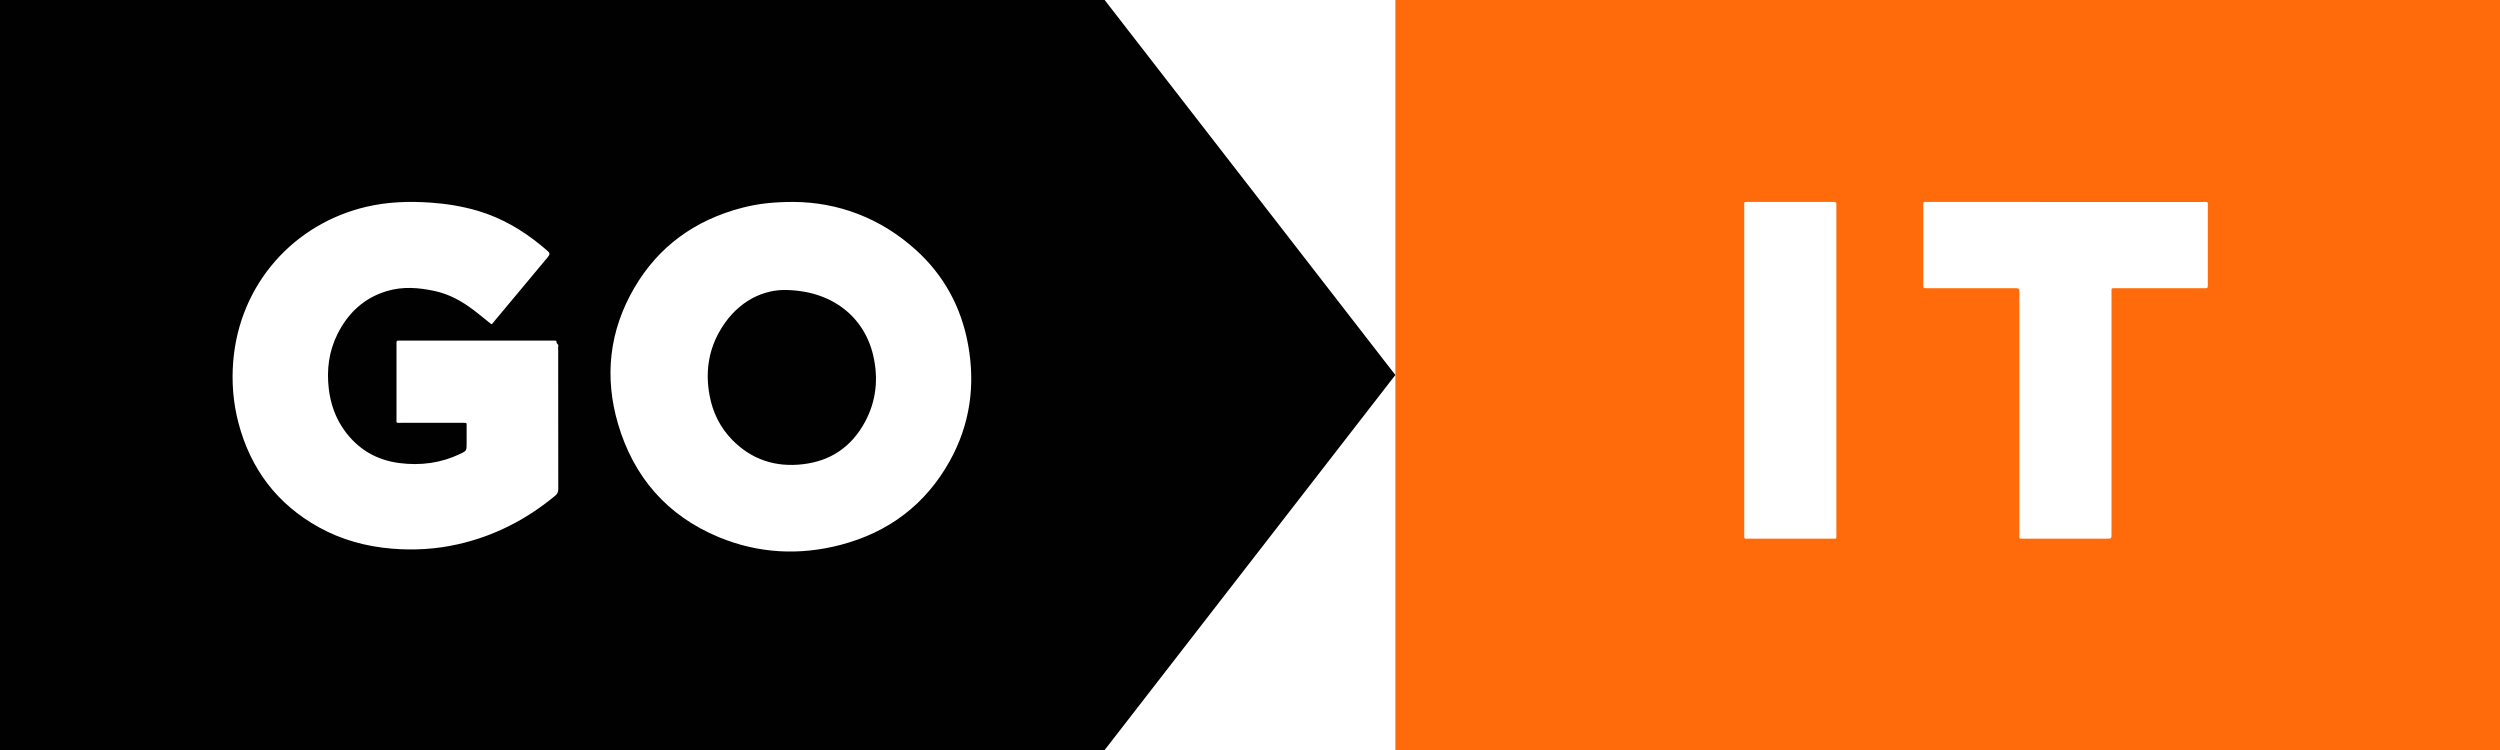
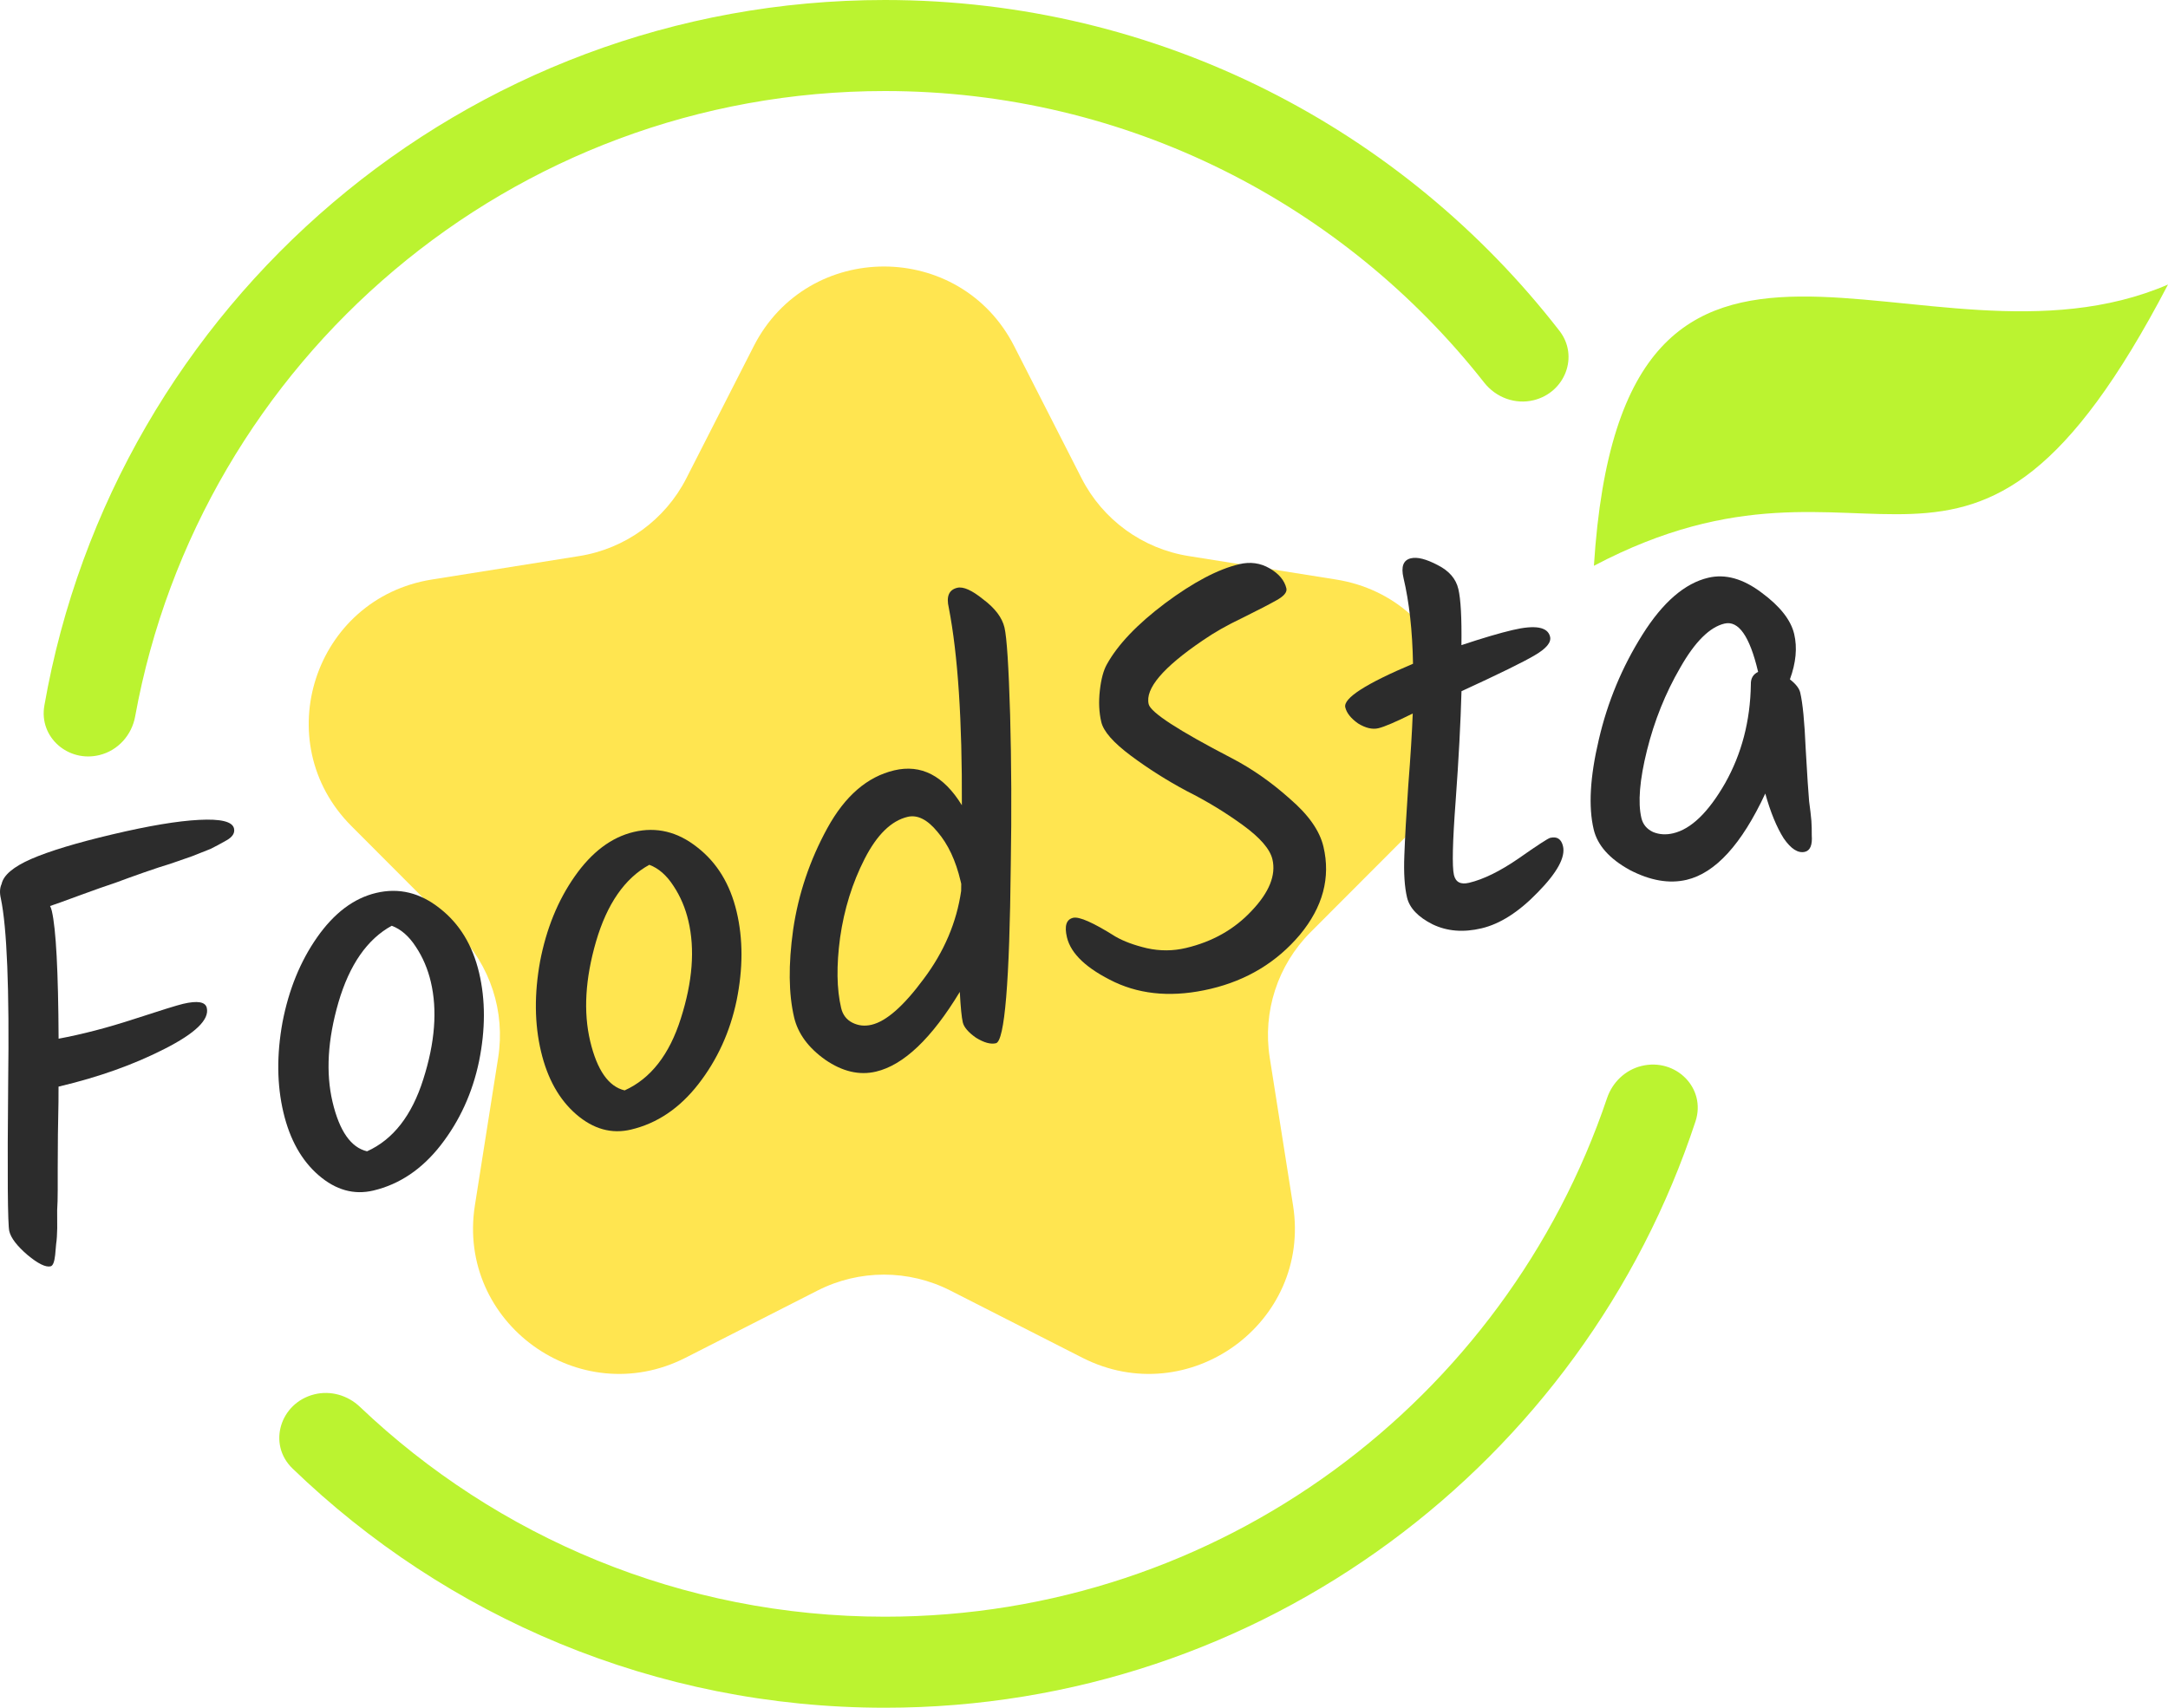
- <svg xmlns="http://www.w3.org/2000/svg" width="100" height="30" viewBox="0 0 100 30" fill="none">
-   <path fill-rule="evenodd" clip-rule="evenodd" d="M100 0H55.815V30H100V0ZM69.769 8.26V14.804V21.317C69.769 21.331 69.769 21.344 69.769 21.358L69.769 21.358V21.358C69.77 21.386 69.771 21.413 69.769 21.44C69.762 21.515 69.782 21.56 69.869 21.548C69.89 21.546 69.91 21.546 69.931 21.547C69.941 21.547 69.952 21.548 69.962 21.548C70.328 21.548 70.694 21.548 71.06 21.548H71.063C71.794 21.548 72.527 21.549 73.259 21.548C73.282 21.548 73.302 21.548 73.32 21.548C73.391 21.549 73.425 21.549 73.441 21.532C73.457 21.517 73.456 21.485 73.455 21.424V21.424C73.454 21.403 73.454 21.379 73.454 21.351V8.279C73.454 8.268 73.454 8.258 73.453 8.248C73.453 8.227 73.452 8.207 73.454 8.186C73.462 8.109 73.435 8.069 73.352 8.078C73.335 8.081 73.318 8.08 73.301 8.079L73.301 8.079C73.292 8.079 73.283 8.078 73.274 8.078C72.905 8.078 72.535 8.078 72.166 8.078H72.165H72.165C71.426 8.078 70.686 8.077 69.947 8.078C69.925 8.078 69.905 8.078 69.888 8.078C69.828 8.077 69.797 8.077 69.782 8.092C69.766 8.107 69.767 8.138 69.768 8.2C69.768 8.217 69.769 8.237 69.769 8.26ZM88.124 8.079H82.627C80.795 8.079 78.963 8.079 77.133 8.077L77.113 8.077L77.091 8.078C77.064 8.078 77.037 8.078 77.009 8.077C76.947 8.074 76.925 8.104 76.93 8.161C76.931 8.178 76.931 8.195 76.93 8.212C76.93 8.22 76.93 8.229 76.93 8.238V11.364L76.93 11.396C76.93 11.463 76.93 11.496 76.946 11.512C76.962 11.528 76.994 11.528 77.056 11.527L77.099 11.527H80.552C80.665 11.527 80.721 11.527 80.748 11.555C80.775 11.582 80.775 11.636 80.775 11.743V21.382C80.775 21.4 80.775 21.417 80.775 21.431V21.431C80.774 21.487 80.773 21.515 80.788 21.531C80.803 21.547 80.837 21.547 80.906 21.547L80.941 21.547H80.987H84.254C84.358 21.547 84.41 21.547 84.435 21.521C84.46 21.496 84.46 21.445 84.46 21.346V11.707C84.46 11.686 84.46 11.668 84.46 11.652C84.459 11.592 84.458 11.561 84.474 11.545C84.49 11.528 84.525 11.528 84.599 11.528L84.645 11.529H88.16C88.311 11.529 88.311 11.529 88.313 11.379V11.333V8.268C88.313 8.247 88.313 8.228 88.313 8.211V8.211C88.314 8.143 88.315 8.11 88.298 8.093C88.282 8.077 88.249 8.078 88.183 8.078C88.166 8.079 88.146 8.079 88.124 8.079Z" style="fill: rgb(255,107,10)" />
-   <path fill-rule="evenodd" clip-rule="evenodd" d="M44.186 0H0V30H44.186L55.814 15L44.186 0ZM19.455 12.808C19.522 12.862 19.589 12.916 19.657 12.971C19.702 12.944 19.73 12.906 19.756 12.87L19.756 12.87C19.763 12.862 19.769 12.854 19.775 12.846C20.013 12.563 20.25 12.278 20.487 11.993C20.962 11.425 21.436 10.857 21.91 10.287C22.005 10.173 22.002 10.12 21.893 10.028C21.808 9.954 21.721 9.882 21.633 9.809C20.88 9.193 20.053 8.713 19.117 8.434C18.491 8.249 17.852 8.148 17.201 8.103C16.353 8.046 15.512 8.074 14.679 8.266C11.761 8.938 9.584 11.352 9.329 14.448C9.261 15.283 9.326 16.11 9.539 16.921C10.026 18.759 11.082 20.166 12.759 21.093C13.672 21.598 14.662 21.865 15.702 21.948C16.583 22.019 17.455 21.965 18.316 21.771C19.772 21.443 21.058 20.78 22.203 19.833C22.294 19.758 22.331 19.683 22.331 19.562C22.328 18.089 22.328 16.614 22.328 15.14L22.328 14.035C22.328 14.016 22.327 13.997 22.326 13.977C22.323 13.934 22.32 13.891 22.331 13.852C22.345 13.806 22.32 13.78 22.296 13.755C22.277 13.734 22.257 13.713 22.26 13.682C22.266 13.632 22.232 13.624 22.192 13.624H22.084H16.046C16.034 13.624 16.022 13.624 16.01 13.625C15.986 13.625 15.961 13.626 15.938 13.624C15.876 13.618 15.856 13.649 15.86 13.706C15.862 13.729 15.862 13.754 15.861 13.778C15.861 13.79 15.86 13.802 15.86 13.813C15.86 14.137 15.86 14.46 15.86 14.784C15.86 15.43 15.859 16.077 15.86 16.724C15.86 16.751 15.86 16.774 15.859 16.794C15.858 16.853 15.857 16.883 15.872 16.899C15.888 16.915 15.921 16.915 15.99 16.914H15.99C16.007 16.914 16.026 16.913 16.048 16.913H18.479C18.5 16.913 18.519 16.913 18.536 16.913C18.603 16.912 18.636 16.912 18.652 16.928C18.666 16.943 18.666 16.973 18.665 17.032C18.665 17.052 18.664 17.076 18.665 17.105C18.666 17.245 18.665 17.385 18.665 17.525C18.665 17.595 18.665 17.666 18.665 17.736V17.741C18.665 18.03 18.665 18.032 18.403 18.158C17.636 18.524 16.826 18.629 15.99 18.524C15.061 18.409 14.318 17.97 13.773 17.211C13.418 16.716 13.225 16.159 13.152 15.558C13.061 14.791 13.154 14.054 13.502 13.357C13.922 12.521 14.556 11.921 15.469 11.645C16.108 11.451 16.755 11.502 17.396 11.642C17.977 11.768 18.483 12.052 18.95 12.407C19.12 12.536 19.286 12.671 19.455 12.808L19.455 12.808L19.455 12.808ZM36.654 10.014C35.222 8.711 33.516 8.091 31.752 8.077C30.938 8.078 30.329 8.144 29.683 8.312C27.81 8.8 26.343 9.848 25.369 11.52C24.369 13.236 24.166 15.076 24.725 16.969C25.351 19.085 26.684 20.625 28.746 21.483C30.331 22.14 31.972 22.228 33.627 21.794C35.55 21.29 37.025 20.177 37.991 18.44C38.805 16.975 39.023 15.404 38.72 13.764C38.447 12.29 37.766 11.027 36.654 10.014ZM28.745 13.322C29.369 12.172 30.366 11.62 31.334 11.599C33.297 11.594 34.581 12.698 34.931 14.229C35.143 15.152 35.049 16.048 34.595 16.886C34.061 17.87 33.228 18.443 32.107 18.57C31.023 18.695 30.076 18.389 29.304 17.61C28.808 17.11 28.509 16.502 28.383 15.815C28.221 14.945 28.321 14.103 28.745 13.322Z" style="fill: #010101" />
+ <svg xmlns="http://www.w3.org/2000/svg" width="66" height="52" viewBox="0 0 66 52" fill="none">
+   <path d="M22.947 10.539C24.595 7.307 29.226 7.307 30.874 10.539L32.926 14.563C33.571 15.828 34.783 16.709 36.188 16.932L40.672 17.646C44.253 18.216 45.681 22.59 43.123 25.153L39.895 28.387C38.895 29.39 38.434 30.807 38.654 32.204L39.364 36.704C39.928 40.282 36.184 42.989 32.949 41.342L28.932 39.297C27.662 38.65 26.158 38.65 24.888 39.297L20.872 41.342C17.637 42.989 13.893 40.282 14.457 36.704L15.166 32.204C15.386 30.807 14.925 29.39 13.925 28.387L10.698 25.153C8.14 22.59 9.568 18.216 13.149 17.646L17.632 16.932C19.037 16.709 20.25 15.828 20.895 14.563L22.947 10.539Z" fill="#FFE550" />
+   <path d="M1.817 33.079L1.782 33.087C1.786 33.208 1.78 33.695 1.763 34.55C1.757 35.402 1.755 35.962 1.757 36.228C1.757 36.484 1.751 36.692 1.74 36.852C1.741 37.01 1.742 37.192 1.742 37.399C1.739 37.594 1.728 37.755 1.709 37.88C1.699 37.992 1.689 38.104 1.679 38.216C1.656 38.428 1.61 38.542 1.541 38.559C1.391 38.594 1.157 38.479 0.838 38.214C0.517 37.938 0.332 37.696 0.283 37.489C0.234 37.282 0.222 35.765 0.249 32.939C0.287 30.111 0.212 28.251 0.026 27.359C-0.015 27.186 -0.007 27.039 0.049 26.916C0.107 26.647 0.407 26.394 0.948 26.156C1.5 25.916 2.324 25.666 3.42 25.407C4.528 25.145 5.407 24.998 6.057 24.965C6.719 24.93 7.074 25.016 7.123 25.224C7.156 25.362 7.081 25.483 6.898 25.587C6.716 25.691 6.553 25.778 6.412 25.848C6.267 25.906 6.078 25.981 5.844 26.073C5.607 26.154 5.387 26.23 5.185 26.302C4.98 26.363 4.714 26.45 4.388 26.564C4.073 26.674 3.781 26.78 3.513 26.88C3.241 26.969 2.876 27.098 2.416 27.267C1.957 27.437 1.659 27.544 1.524 27.588C1.543 27.62 1.561 27.67 1.578 27.739C1.705 28.28 1.774 29.576 1.784 31.628C2.508 31.493 3.271 31.294 4.074 31.032C4.888 30.766 5.388 30.611 5.572 30.567C6.011 30.464 6.252 30.504 6.295 30.688C6.38 31.045 5.948 31.463 5.002 31.942C4.067 32.419 3.005 32.797 1.817 33.079Z" fill="#2C2C2C" />
+   <path d="M13.115 29.895C13.022 29.503 12.872 29.15 12.663 28.835C12.452 28.508 12.206 28.293 11.925 28.189C11.181 28.596 10.64 29.374 10.303 30.523C9.974 31.659 9.915 32.669 10.124 33.556C10.334 34.442 10.684 34.942 11.174 35.057C11.966 34.7 12.537 33.969 12.885 32.866C13.242 31.748 13.319 30.758 13.115 29.895ZM8.6 31.127C8.791 30.134 9.142 29.273 9.652 28.544C10.171 27.802 10.771 27.35 11.452 27.189C12.144 27.025 12.79 27.182 13.39 27.66C13.988 28.126 14.386 28.779 14.585 29.62C14.781 30.448 14.78 31.348 14.583 32.318C14.383 33.277 13.994 34.129 13.415 34.873C12.844 35.604 12.161 36.063 11.365 36.252C10.777 36.391 10.222 36.237 9.702 35.788C9.182 35.34 8.824 34.702 8.628 33.873C8.429 33.033 8.42 32.118 8.6 31.127Z" fill="#2C2C2C" />
+   <path d="M20.956 28.039C20.864 27.647 20.713 27.294 20.505 26.979C20.294 26.652 20.048 26.437 19.767 26.333C19.023 26.74 18.482 27.518 18.145 28.668C17.816 29.803 17.757 30.814 17.966 31.7C18.176 32.586 18.526 33.087 19.016 33.202C19.808 32.844 20.379 32.113 20.727 31.01C21.084 29.892 21.16 28.902 20.956 28.039ZM16.442 29.271C16.633 28.278 16.984 27.417 17.494 26.689C18.013 25.946 18.613 25.494 19.293 25.333C19.986 25.169 20.632 25.326 21.232 25.804C21.83 26.27 22.228 26.924 22.426 27.764C22.622 28.592 22.622 29.492 22.425 30.462C22.225 31.421 21.836 32.273 21.256 33.017C20.686 33.748 20.003 34.208 19.207 34.396C18.618 34.535 18.064 34.381 17.544 33.933C17.024 33.484 16.666 32.846 16.47 32.017C16.271 31.177 16.262 30.262 16.442 29.271Z" fill="#2C2C2C" />
+   <path d="M29.142 17.898C29.326 17.854 29.592 17.974 29.939 18.256C30.295 18.524 30.508 18.808 30.579 19.107C30.65 19.407 30.707 20.292 30.751 21.765C30.791 23.226 30.798 24.749 30.771 26.336C30.735 29.893 30.585 31.703 30.319 31.766C30.158 31.804 29.956 31.749 29.713 31.599C29.48 31.436 29.345 31.279 29.31 31.13C29.275 30.98 29.244 30.671 29.219 30.203C28.36 31.622 27.51 32.431 26.668 32.63C26.16 32.75 25.644 32.629 25.12 32.267C24.607 31.902 24.292 31.473 24.175 30.978C24.007 30.264 23.997 29.373 24.146 28.305C24.305 27.222 24.652 26.192 25.188 25.214C25.725 24.236 26.402 23.651 27.222 23.457C28.041 23.263 28.727 23.617 29.282 24.519C29.293 21.939 29.161 19.935 28.884 18.506C28.802 18.161 28.888 17.958 29.142 17.898ZM29.242 26.825C29.096 26.204 28.862 25.706 28.542 25.332C28.234 24.955 27.93 24.802 27.63 24.873C27.134 24.991 26.698 25.416 26.323 26.149C25.948 26.882 25.699 27.682 25.575 28.55C25.46 29.404 25.471 30.118 25.607 30.694C25.656 30.901 25.77 31.05 25.95 31.141C26.13 31.232 26.324 31.253 26.532 31.204C26.982 31.098 27.511 30.632 28.12 29.807C28.741 28.98 29.121 28.088 29.26 27.131L29.263 26.912L29.242 26.825Z" fill="#2C2C2C" />
+   <path d="M40.289 25.779C40.512 26.723 40.273 27.618 39.572 28.464C38.867 29.299 37.962 29.848 36.854 30.11C35.758 30.369 34.786 30.302 33.937 29.907C33.086 29.501 32.6 29.045 32.48 28.538C32.399 28.193 32.462 27.996 32.669 27.947C32.854 27.903 33.283 28.093 33.956 28.517C34.21 28.664 34.53 28.782 34.917 28.873C35.315 28.961 35.711 28.959 36.103 28.866C36.911 28.675 37.577 28.298 38.102 27.736C38.639 27.172 38.85 26.648 38.736 26.165C38.662 25.854 38.361 25.506 37.831 25.121C37.301 24.736 36.732 24.39 36.124 24.085C35.524 23.765 34.958 23.406 34.426 23.01C33.894 22.613 33.593 22.271 33.526 21.983C33.458 21.695 33.443 21.377 33.482 21.027C33.521 20.678 33.593 20.412 33.696 20.229C34.029 19.628 34.619 19.008 35.467 18.37C36.327 17.729 37.08 17.332 37.726 17.179C38.06 17.1 38.369 17.142 38.651 17.306C38.934 17.47 39.103 17.673 39.161 17.915C39.188 18.03 39.089 18.151 38.862 18.277C38.637 18.404 38.289 18.583 37.82 18.816C37.36 19.034 36.958 19.263 36.612 19.503C35.405 20.323 34.857 20.969 34.969 21.441C35.029 21.694 35.871 22.242 37.496 23.085C38.121 23.411 38.712 23.825 39.269 24.325C39.835 24.811 40.175 25.295 40.289 25.779Z" fill="#2C2C2C" />
+   <path d="M44.262 26.643C44.314 26.862 44.467 26.941 44.721 26.881C45.159 26.777 45.661 26.531 46.227 26.142C46.802 25.738 47.124 25.529 47.193 25.512C47.401 25.463 47.53 25.548 47.582 25.766C47.661 26.1 47.406 26.568 46.817 27.169C46.24 27.767 45.669 28.133 45.103 28.267C44.55 28.398 44.053 28.358 43.613 28.146C43.17 27.923 42.911 27.65 42.834 27.328C42.758 27.005 42.731 26.58 42.752 26.053C42.771 25.513 42.811 24.805 42.871 23.928C42.941 23.036 42.986 22.302 43.008 21.726C42.496 21.981 42.148 22.13 41.963 22.174C41.779 22.218 41.572 22.169 41.344 22.029C41.125 21.874 40.995 21.71 40.954 21.538C40.889 21.262 41.576 20.819 43.016 20.211C42.998 19.207 42.901 18.336 42.727 17.6C42.646 17.254 42.72 17.054 42.951 17C43.147 16.953 43.419 17.023 43.768 17.207C44.113 17.381 44.323 17.623 44.396 17.934C44.47 18.245 44.501 18.814 44.49 19.644C45.134 19.43 45.652 19.277 46.044 19.185C46.736 19.021 47.118 19.088 47.189 19.388C47.23 19.56 47.073 19.749 46.72 19.954C46.378 20.157 45.635 20.521 44.492 21.047C44.465 22.013 44.406 23.127 44.314 24.389C44.22 25.638 44.203 26.39 44.262 26.643Z" fill="#2C2C2C" />
+   <path d="M52.004 17.592C52.523 17.469 53.064 17.62 53.628 18.046C54.189 18.46 54.52 18.88 54.62 19.306C54.718 19.721 54.675 20.18 54.49 20.686C54.669 20.826 54.773 20.959 54.803 21.086C54.88 21.408 54.935 21.978 54.97 22.797C55.017 23.612 55.051 24.145 55.074 24.394C55.108 24.642 55.131 24.843 55.144 24.998C55.153 25.141 55.157 25.286 55.155 25.433C55.177 25.731 55.107 25.9 54.946 25.938C54.738 25.987 54.523 25.85 54.3 25.526C54.086 25.187 53.899 24.733 53.74 24.163C53.021 25.707 52.223 26.582 51.346 26.79C50.815 26.915 50.237 26.815 49.612 26.489C48.995 26.149 48.63 25.737 48.516 25.254C48.352 24.563 48.405 23.651 48.673 22.518C48.938 21.374 49.381 20.309 50.001 19.324C50.621 18.338 51.288 17.761 52.004 17.592ZM53.518 20.442C53.265 19.372 52.925 18.887 52.498 18.988C52.048 19.095 51.599 19.541 51.152 20.328C50.702 21.102 50.364 21.942 50.139 22.846C49.914 23.75 49.858 24.438 49.969 24.91C50.016 25.105 50.135 25.247 50.326 25.336C50.515 25.413 50.719 25.425 50.938 25.373C51.48 25.245 52.006 24.738 52.515 23.852C53.022 22.954 53.284 21.95 53.301 20.84C53.295 20.659 53.369 20.532 53.522 20.459L53.518 20.442Z" fill="#2C2C2C" />
+   <path d="M49.969 32.459C49.475 32.581 49.085 32.957 48.923 33.438C45.824 42.623 37.147 49.228 26.939 49.228C20.747 49.228 15.118 46.798 10.956 42.837C10.587 42.486 10.066 42.334 9.571 42.457C8.53 42.715 8.135 43.972 8.906 44.716C13.578 49.226 19.935 52 26.939 52C38.442 52 48.2 44.516 51.615 34.148C51.951 33.131 51.012 32.201 49.969 32.459Z" fill="#BBF330" />
+   <path d="M3.03 22.991C3.594 22.852 4.012 22.383 4.115 21.813C6.085 10.977 15.561 2.772 26.939 2.772C34.337 2.772 40.932 6.242 45.182 11.649C45.54 12.105 46.129 12.325 46.693 12.185C47.644 11.95 48.074 10.848 47.475 10.075C42.723 3.945 35.291 0 26.939 0C14.129 0 3.484 9.279 1.35 21.488C1.182 22.451 2.079 23.227 3.03 22.991Z" fill="#BBF330" />
+   <path d="M66 8.664C59.861 20.43 57.166 12.669 48.523 17.228C49.388 3.569 58.541 11.88 66 8.664Z" fill="#BBF330" />
</svg>
